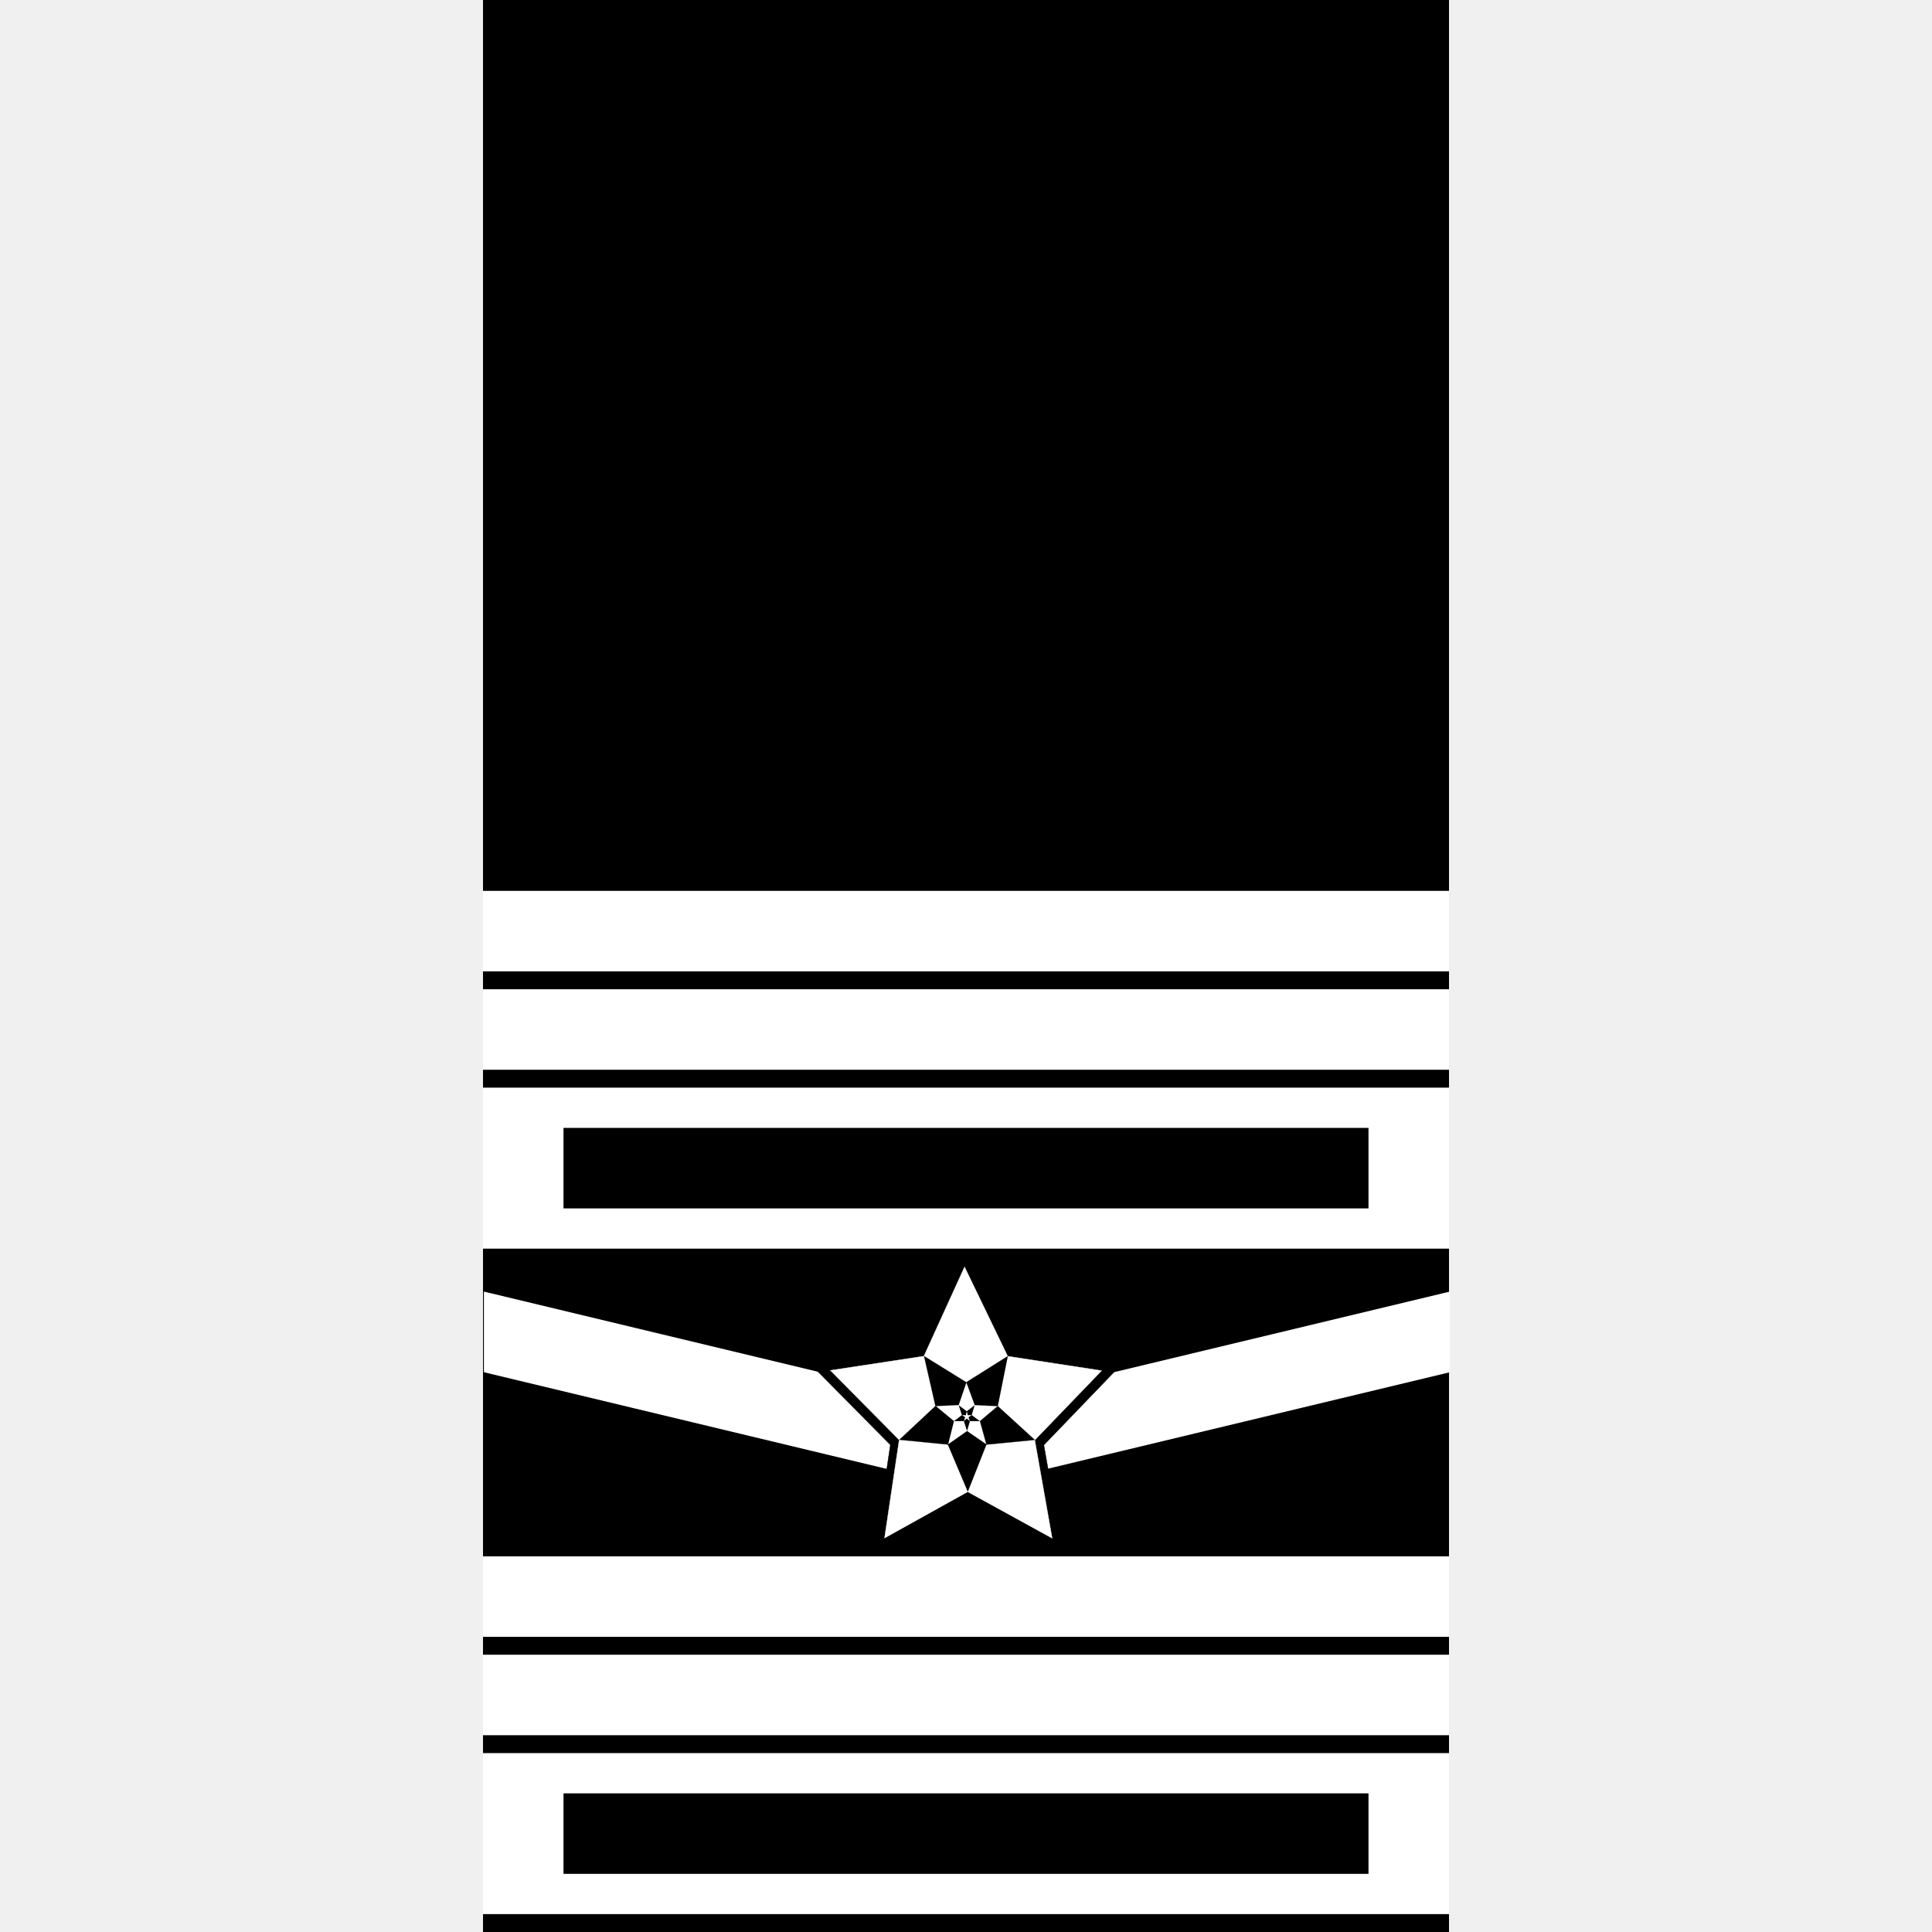
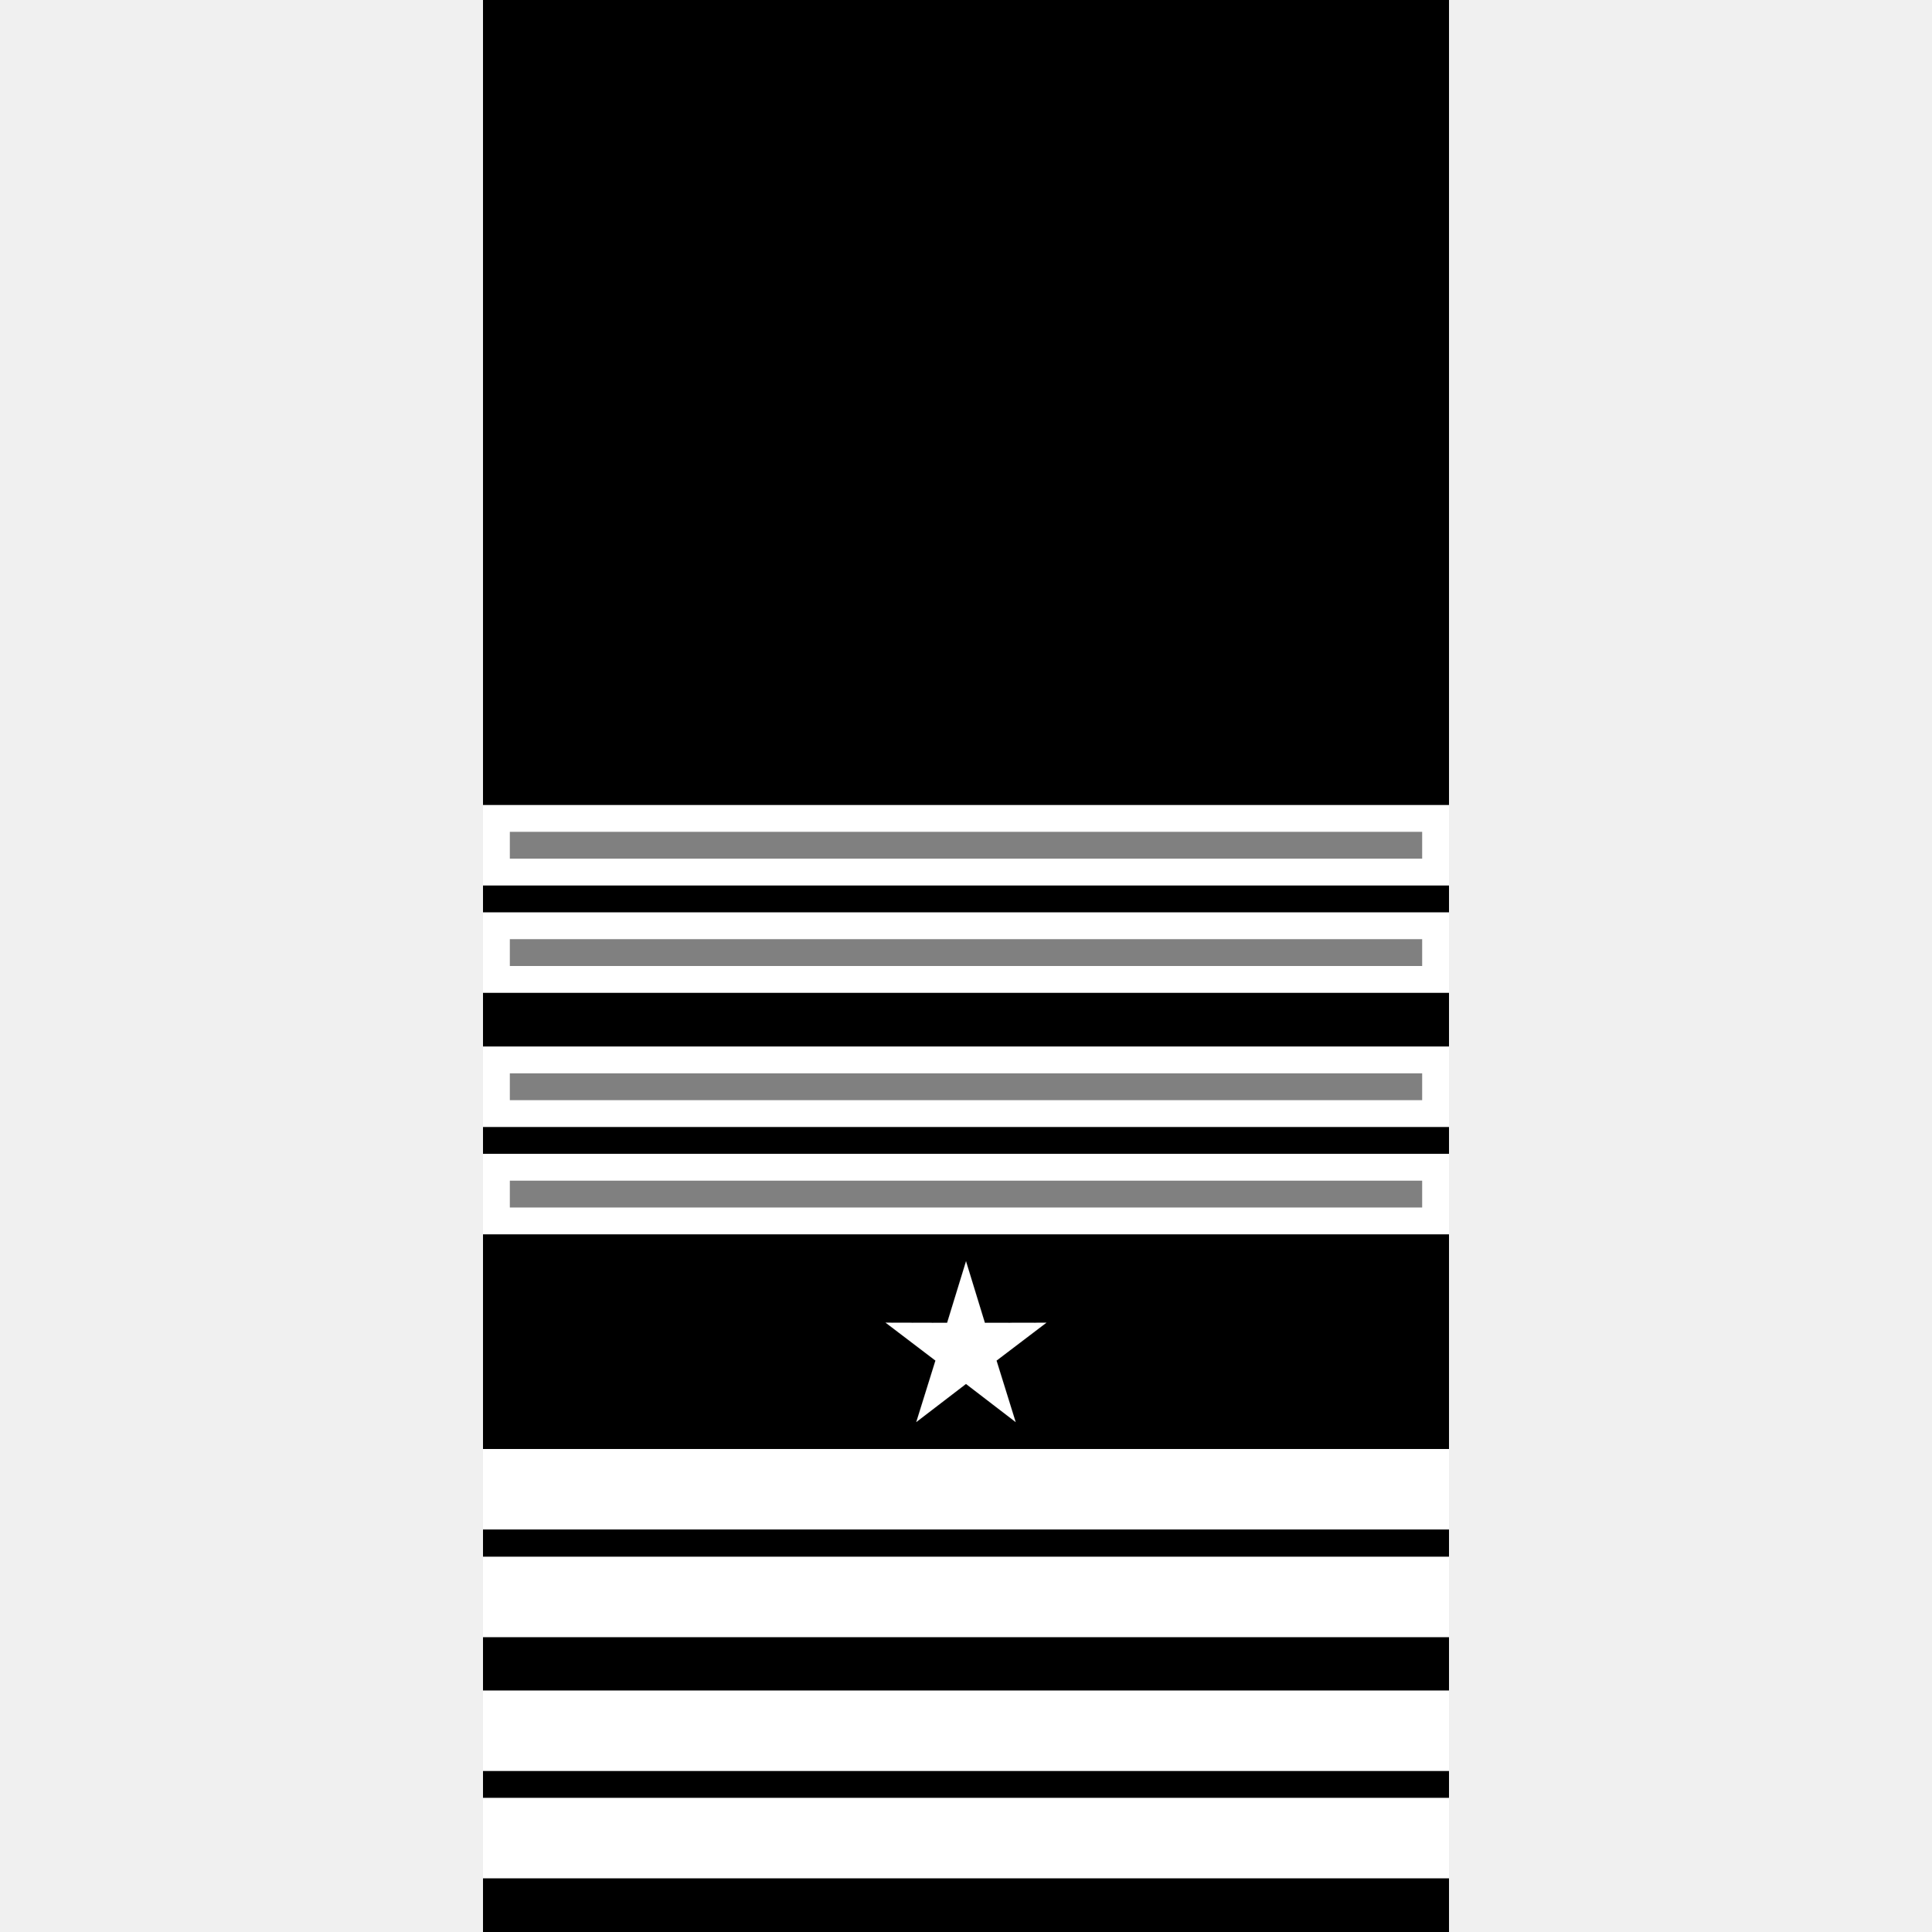
<svg xmlns="http://www.w3.org/2000/svg" width="1080" height="1080" viewBox="0 0 1080 1080" version="1.1" id="svg1" xml:space="preserve">
  <defs id="defs1" />
  <g id="layer1" style="display:inline">
    <rect style="display:inline;fill:#000000;stroke:#000000;stroke-width:1.211" id="rect4" width="538.789" height="1078.789" x="270.605" y="0.605" />
  </g>
  <g id="layer2">
-     <g id="g1" transform="translate(-6.7353249e-6,485)">
-       <g id="layer2-5">
-         <rect style="fill:#ffffff;stroke:#ffffff;stroke-width:1.28" id="rect1" width="538.72" height="88.72" x="270.64" y="495.64" />
-         <rect style="fill:#000000;stroke:#000000;stroke-width:0.825" id="rect1-9" width="449.175" height="44.175" x="315.412" y="517.912" />
+     <g id="g2-4-4-4" transform="translate(8.4638596e-6,487.5)">
+       <g id="layer2-5-5-5-5">
+         <rect style="fill:#ffffff;stroke:#ffffff;stroke-width:0.903" id="rect1-5-5-5" width="539.097" height="44.097" x="270.451" y="517.951" />
      </g>
    </g>
-     <g id="g2" transform="translate(8.4638596e-6,407.5)">
-       <g id="layer2-1">
-         <rect style="fill:#ffffff;stroke:#ffffff;stroke-width:0.903" id="rect1-8" width="539.097" height="44.097" x="270.451" y="517.951" />
+     <g id="g2-4-4" transform="translate(8.4638596e-6,427.5)">
+       <g id="layer2-5-5-5">
+         <rect style="fill:#ffffff;stroke:#ffffff;stroke-width:0.903" id="rect1-5-5" width="539.097" height="44.097" x="270.451" y="517.951" />
      </g>
    </g>
-     <g id="g2-5" transform="translate(8.4638596e-6,352.5)">
-       <g id="layer2-1-6">
-         <rect style="fill:#ffffff;stroke:#ffffff;stroke-width:0.903" id="rect1-8-5" width="539.097" height="44.097" x="270.451" y="517.951" />
+     <g id="g2-4" transform="translate(8.4638596e-6,352.5)">
+       <g id="layer2-5-5" transform="translate(0,0.09999995)">
+         <rect style="fill:#ffffff;stroke:#ffffff;stroke-width:0.903" id="rect1-5" width="539.097" height="44.097" x="270.451" y="518.051" />
      </g>
    </g>
-     <g id="g4" transform="matrix(1.001855,0,0,-0.9999932,-0.5022375,1316.996)">
-       <g id="layer2-2" transform="rotate(180,539.9955,539.9141)">
-         <rect style="fill:#ffffff;stroke:#ffffff;stroke-width:0.65" id="rect1-80" width="277.046" height="44.43" x="278.525" y="420.114" transform="matrix(0.9722883,0.233785,0,1,0,0)" />
-         <rect style="fill:#ffffff;stroke:#ffffff;stroke-width:0.65" id="rect1-0" width="277.046" height="44.43" x="-832.238" y="679.794" transform="matrix(-0.9722883,0.233785,0,1,0,0)" />
+     <g id="g1" transform="translate(8.4638595e-6,292.5)">
+       <g id="layer2-5">
+         <rect style="fill:#ffffff;stroke:#ffffff;stroke-width:0.903" id="rect1" width="539.097" height="44.097" x="270.451" y="517.951" />
      </g>
    </g>
-     <g id="g3" transform="matrix(0.1441217,0,0,0.1441217,462.1767,706.1745)">
-       <g id="layer2-14">
-         <path style="fill:#000000;stroke:#000000" id="path7-4-0-7-4" d="M 462,612 180.567,476.897 -90.276,632.143 -48.753,322.735 -280.095,113.121 27,57 154.866,-227.794 303.138,46.929 613.506,80.53 398.048,306.439 Z" transform="matrix(1.331277,0.05237078,-0.02894552,1.398995,320.8617,255.4344)" />
-         <path style="fill:#ffffff;stroke:#ffffff" id="path7-4-0-7" d="M 462,612 180.567,476.897 -90.276,632.143 -48.753,322.735 -280.095,113.121 27,57 154.866,-227.794 303.138,46.929 613.506,80.53 398.048,306.439 Z" transform="matrix(1.176477,0.04628115,-0.02557975,1.236321,346.341,288.5232)" />
-         <path style="fill:#000000;stroke:#000000" id="path7-4-0" d="M 462,612 179.882,458.105 -90.276,632.143 -31.093,316.276 -280.095,113.121 38.6,71.8 154.866,-227.794 292.647,62.534 613.506,80.53 379.964,301.284 Z" transform="matrix(-0.5874895,-0.02311206,0.01277357,-0.6173992,640.8387,748.5219)" />
-         <path style="display:inline;fill:#ffffff;stroke:#ffffff" id="path7-4" d="M 462,612 179.196,439.313 -90.276,632.143 -13.432,309.817 -280.095,113.121 50.2,86.6 154.866,-227.794 282.156,78.14 613.506,80.53 361.88,296.129 Z" transform="matrix(0.266682,0.0104919,-0.00579838,0.2802733,498.861,525.4203)" />
-         <path style="display:inline;fill:#000000;stroke:#000000" id="path7" d="M 462,612 178.511,420.522 -90.276,632.143 4.228,303.359 -280.095,113.121 61.8,101.4 154.866,-227.794 271.665,93.746 613.506,80.53 343.796,290.974 Z" transform="matrix(-0.1120278,-0.00440564,0.00243579,-0.1176892,561.882,624.5138)" />
-         <path style="display:inline;fill:#ffffff;stroke:#ffffff" id="path8" d="M 814,878 205.745,527.743 -270.786,1043.08 -125.634,356.36 -763.005,62.4 -65.04,-11.76 17.574,-708.774 303.787,-67.887 992.217,-204.706 471.142,265.544 Z" transform="matrix(0.02109662,0.00332821,-0.00316182,0.02217077,540.5059,589.9683)" />
+     <g id="g2" transform="matrix(0.1666667,0,0,0.1666667,450,660)">
+       <g id="layer2-2">
+         <path style="fill:#ffffff;stroke:#ffffff" id="path8" d="M 814,878 211.362,564.654 -270.786,1043.08 -159.002,373.108 -763.005,62.4 -91.28,-38.32 17.574,-708.774 320.939,-101.051 992.217,-204.706 507.982,271.608 Z" transform="matrix(0.3001539,0.04811045,-0.04575974,0.3155731,502.3446,493.3446)" />
      </g>
    </g>
-     <g id="g2-2" transform="translate(-6.5361404e-6,113)">
-       <g id="layer2-5-3">
-         <rect style="fill:#ffffff;stroke:#ffffff;stroke-width:1.28" id="rect1-2" width="538.72" height="88.72" x="270.64" y="495.64" />
-         <rect style="fill:#000000;stroke:#000000;stroke-width:0.825" id="rect1-9-7" width="449.175" height="44.175" x="315.412" y="517.912" />
+     <g id="g3" transform="translate(8.4638596e-6,127.5)">
+       <g id="layer2-55">
+         <rect style="fill:#ffffff;stroke:#ffffff;stroke-width:0.903" id="rect1-1" width="539.097" height="44.097" x="270.451" y="517.951" />
+         <rect style="fill:#808080;stroke:#808080;stroke-width:0.966" id="rect2" width="509.034" height="14.034" x="285.483" y="532.983" />
      </g>
    </g>
-     <g id="g3-9" transform="translate(8.4638596e-6,35.49998)">
-       <g id="layer2-1-9">
-         <rect style="fill:#ffffff;stroke:#ffffff;stroke-width:0.903" id="rect1-8-8" width="539.097" height="44.097" x="270.451" y="517.951" />
+     <g id="g3-7" transform="translate(8.4638596e-6,67.49998)">
+       <g id="layer2-55-6">
+         <rect style="fill:#ffffff;stroke:#ffffff;stroke-width:0.903" id="rect1-1-1" width="539.097" height="44.097" x="270.451" y="517.951" />
+         <rect style="fill:#808080;stroke:#808080;stroke-width:0.966" id="rect2-4" width="509.034" height="14.034" x="285.483" y="532.983" />
      </g>
    </g>
-     <g id="g2-5-9" transform="translate(8.4638596e-6,-19.50002)">
-       <g id="layer2-1-6-1">
-         <rect style="fill:#ffffff;stroke:#ffffff;stroke-width:0.903" id="rect1-8-5-7" width="539.097" height="44.097" x="270.451" y="517.951" />
+     <g id="g3-7-1" transform="translate(8.4638596e-6,-7.50002)">
+       <g id="layer2-55-6-6">
+         <rect style="fill:#ffffff;stroke:#ffffff;stroke-width:0.903" id="rect1-1-1-8" width="539.097" height="44.097" x="270.451" y="517.951" />
+         <rect style="fill:#808080;stroke:#808080;stroke-width:0.966" id="rect2-4-5" width="509.034" height="14.034" x="285.483" y="532.983" />
+       </g>
+     </g>
+     <g id="g3-7-1-9" transform="translate(8.4638596e-6,-67.50002)">
+       <g id="layer2-55-6-6-2">
+         <rect style="fill:#ffffff;stroke:#ffffff;stroke-width:0.903" id="rect1-1-1-8-7" width="539.097" height="44.097" x="270.451" y="517.951" />
+         <rect style="fill:#808080;stroke:#808080;stroke-width:0.966" id="rect2-4-5-9" width="509.034" height="14.034" x="285.483" y="532.983" />
      </g>
    </g>
  </g>
</svg>
